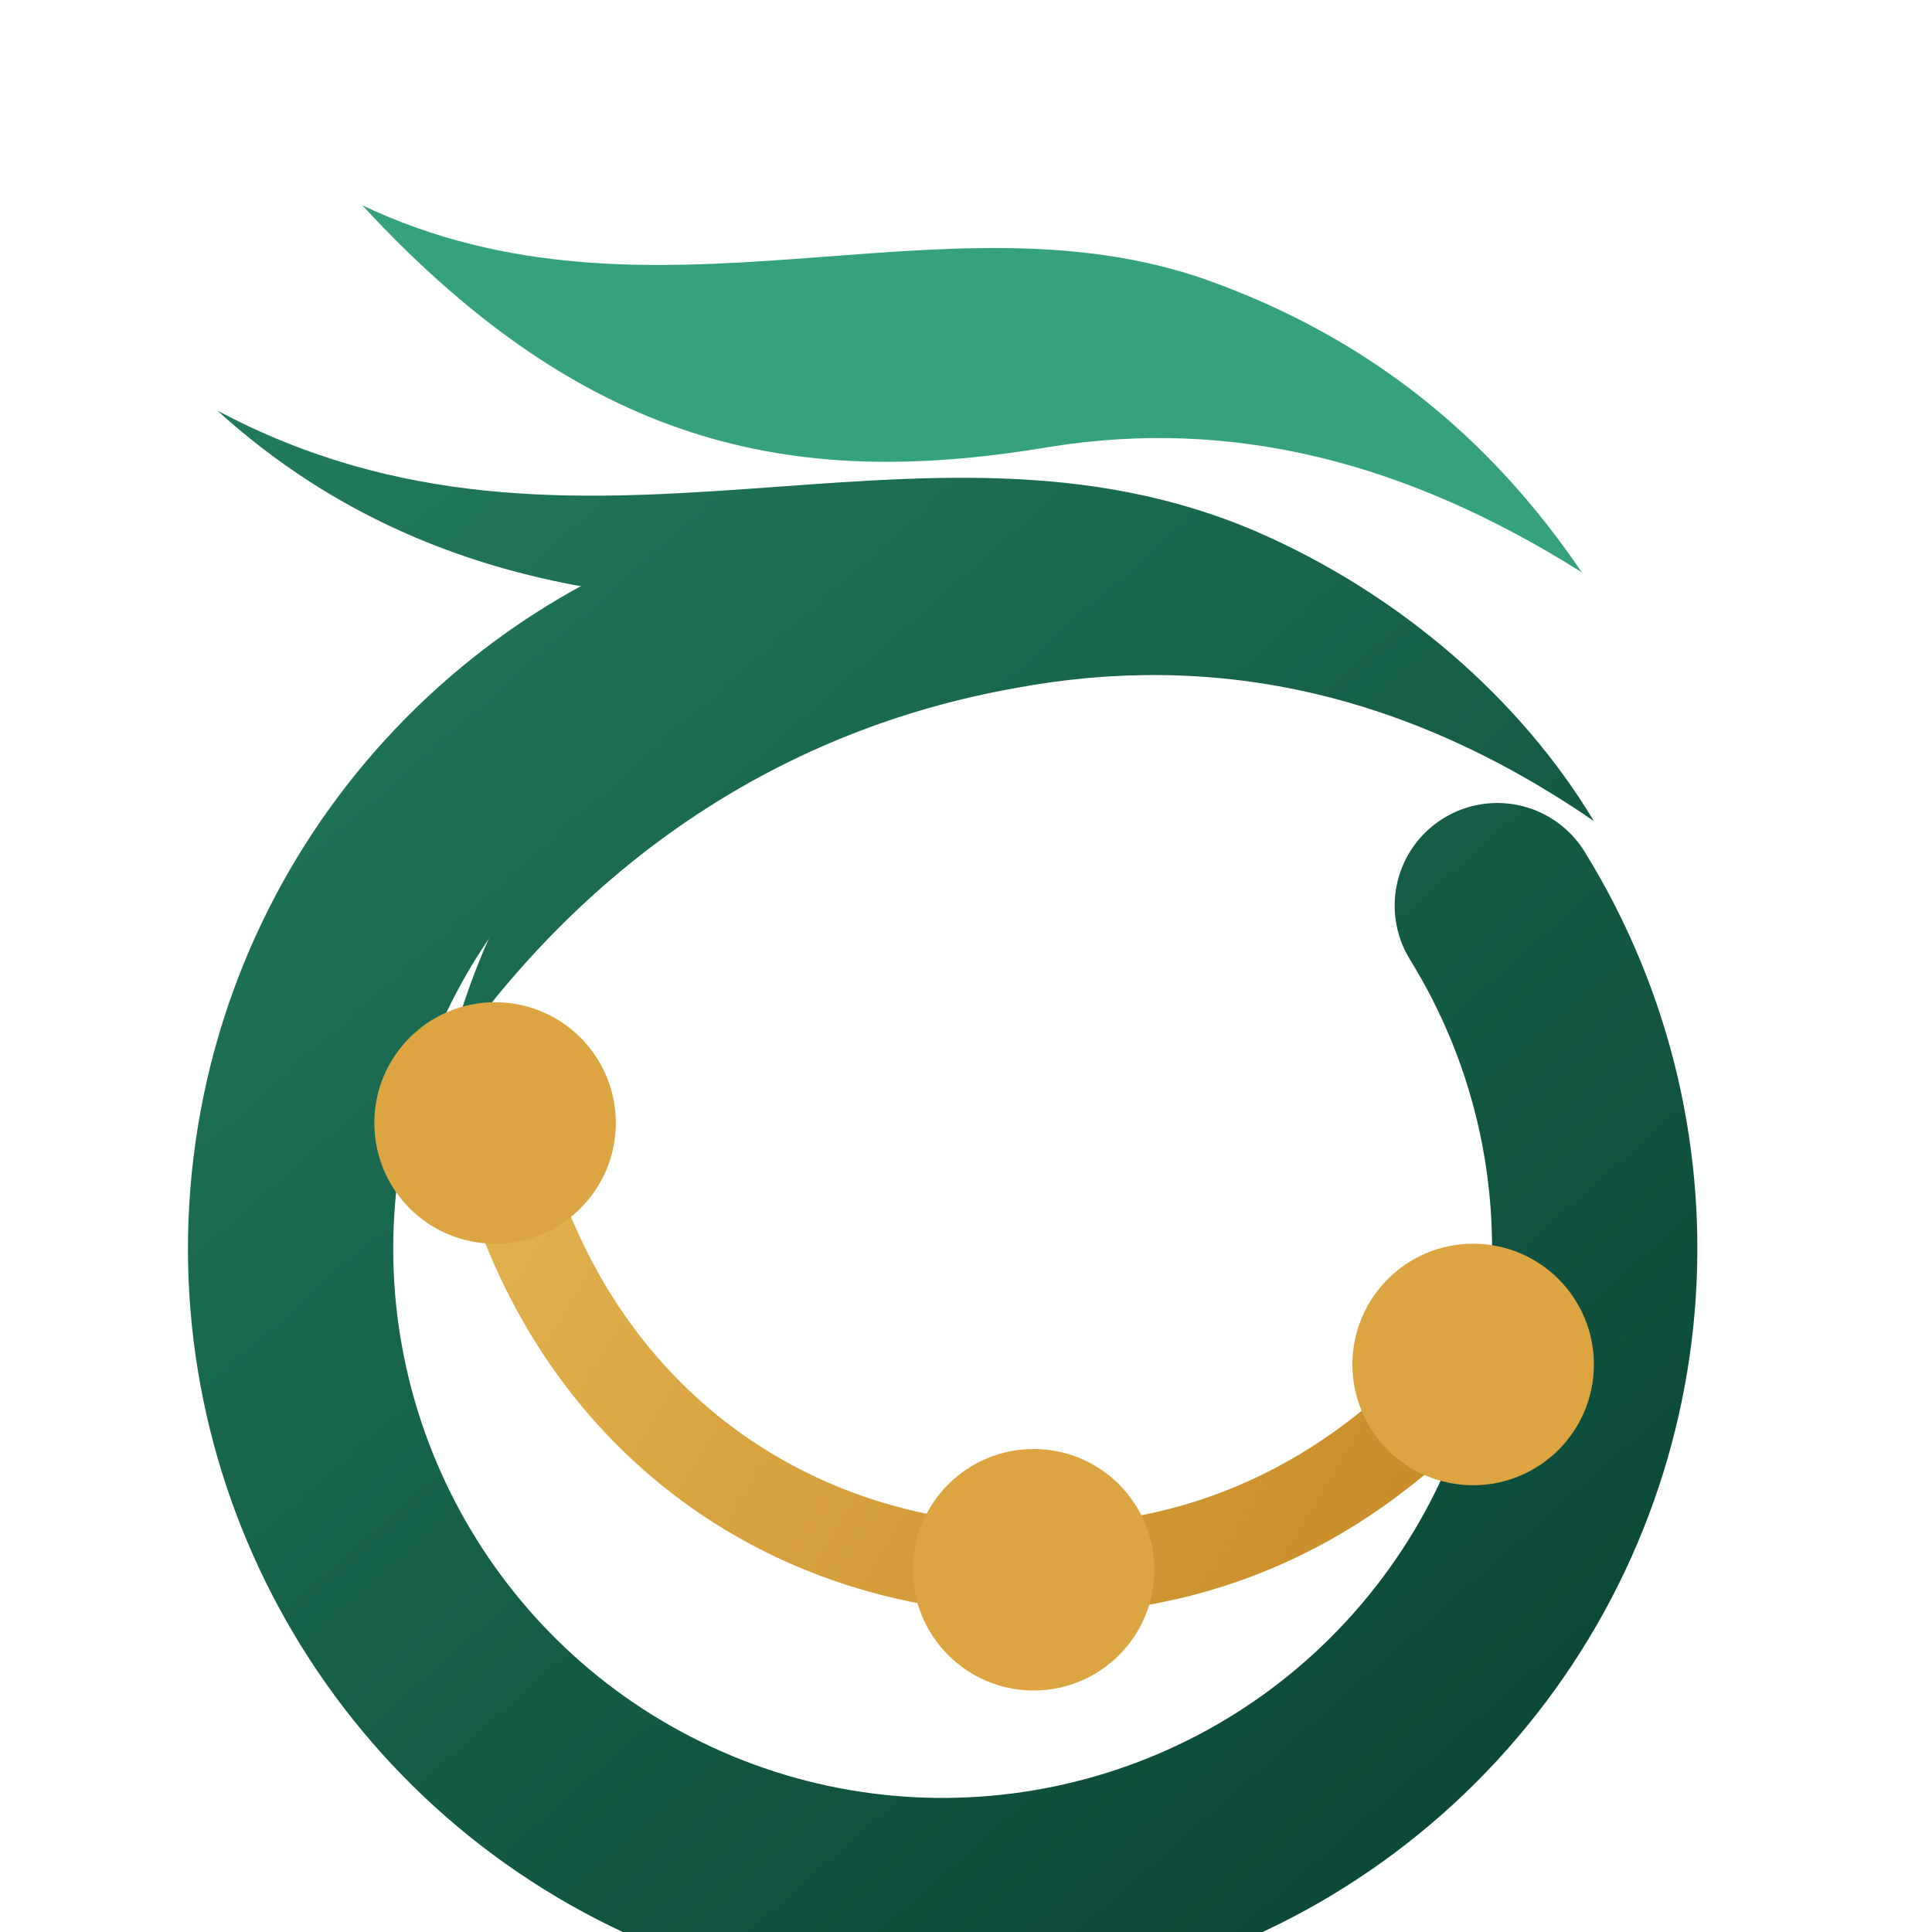
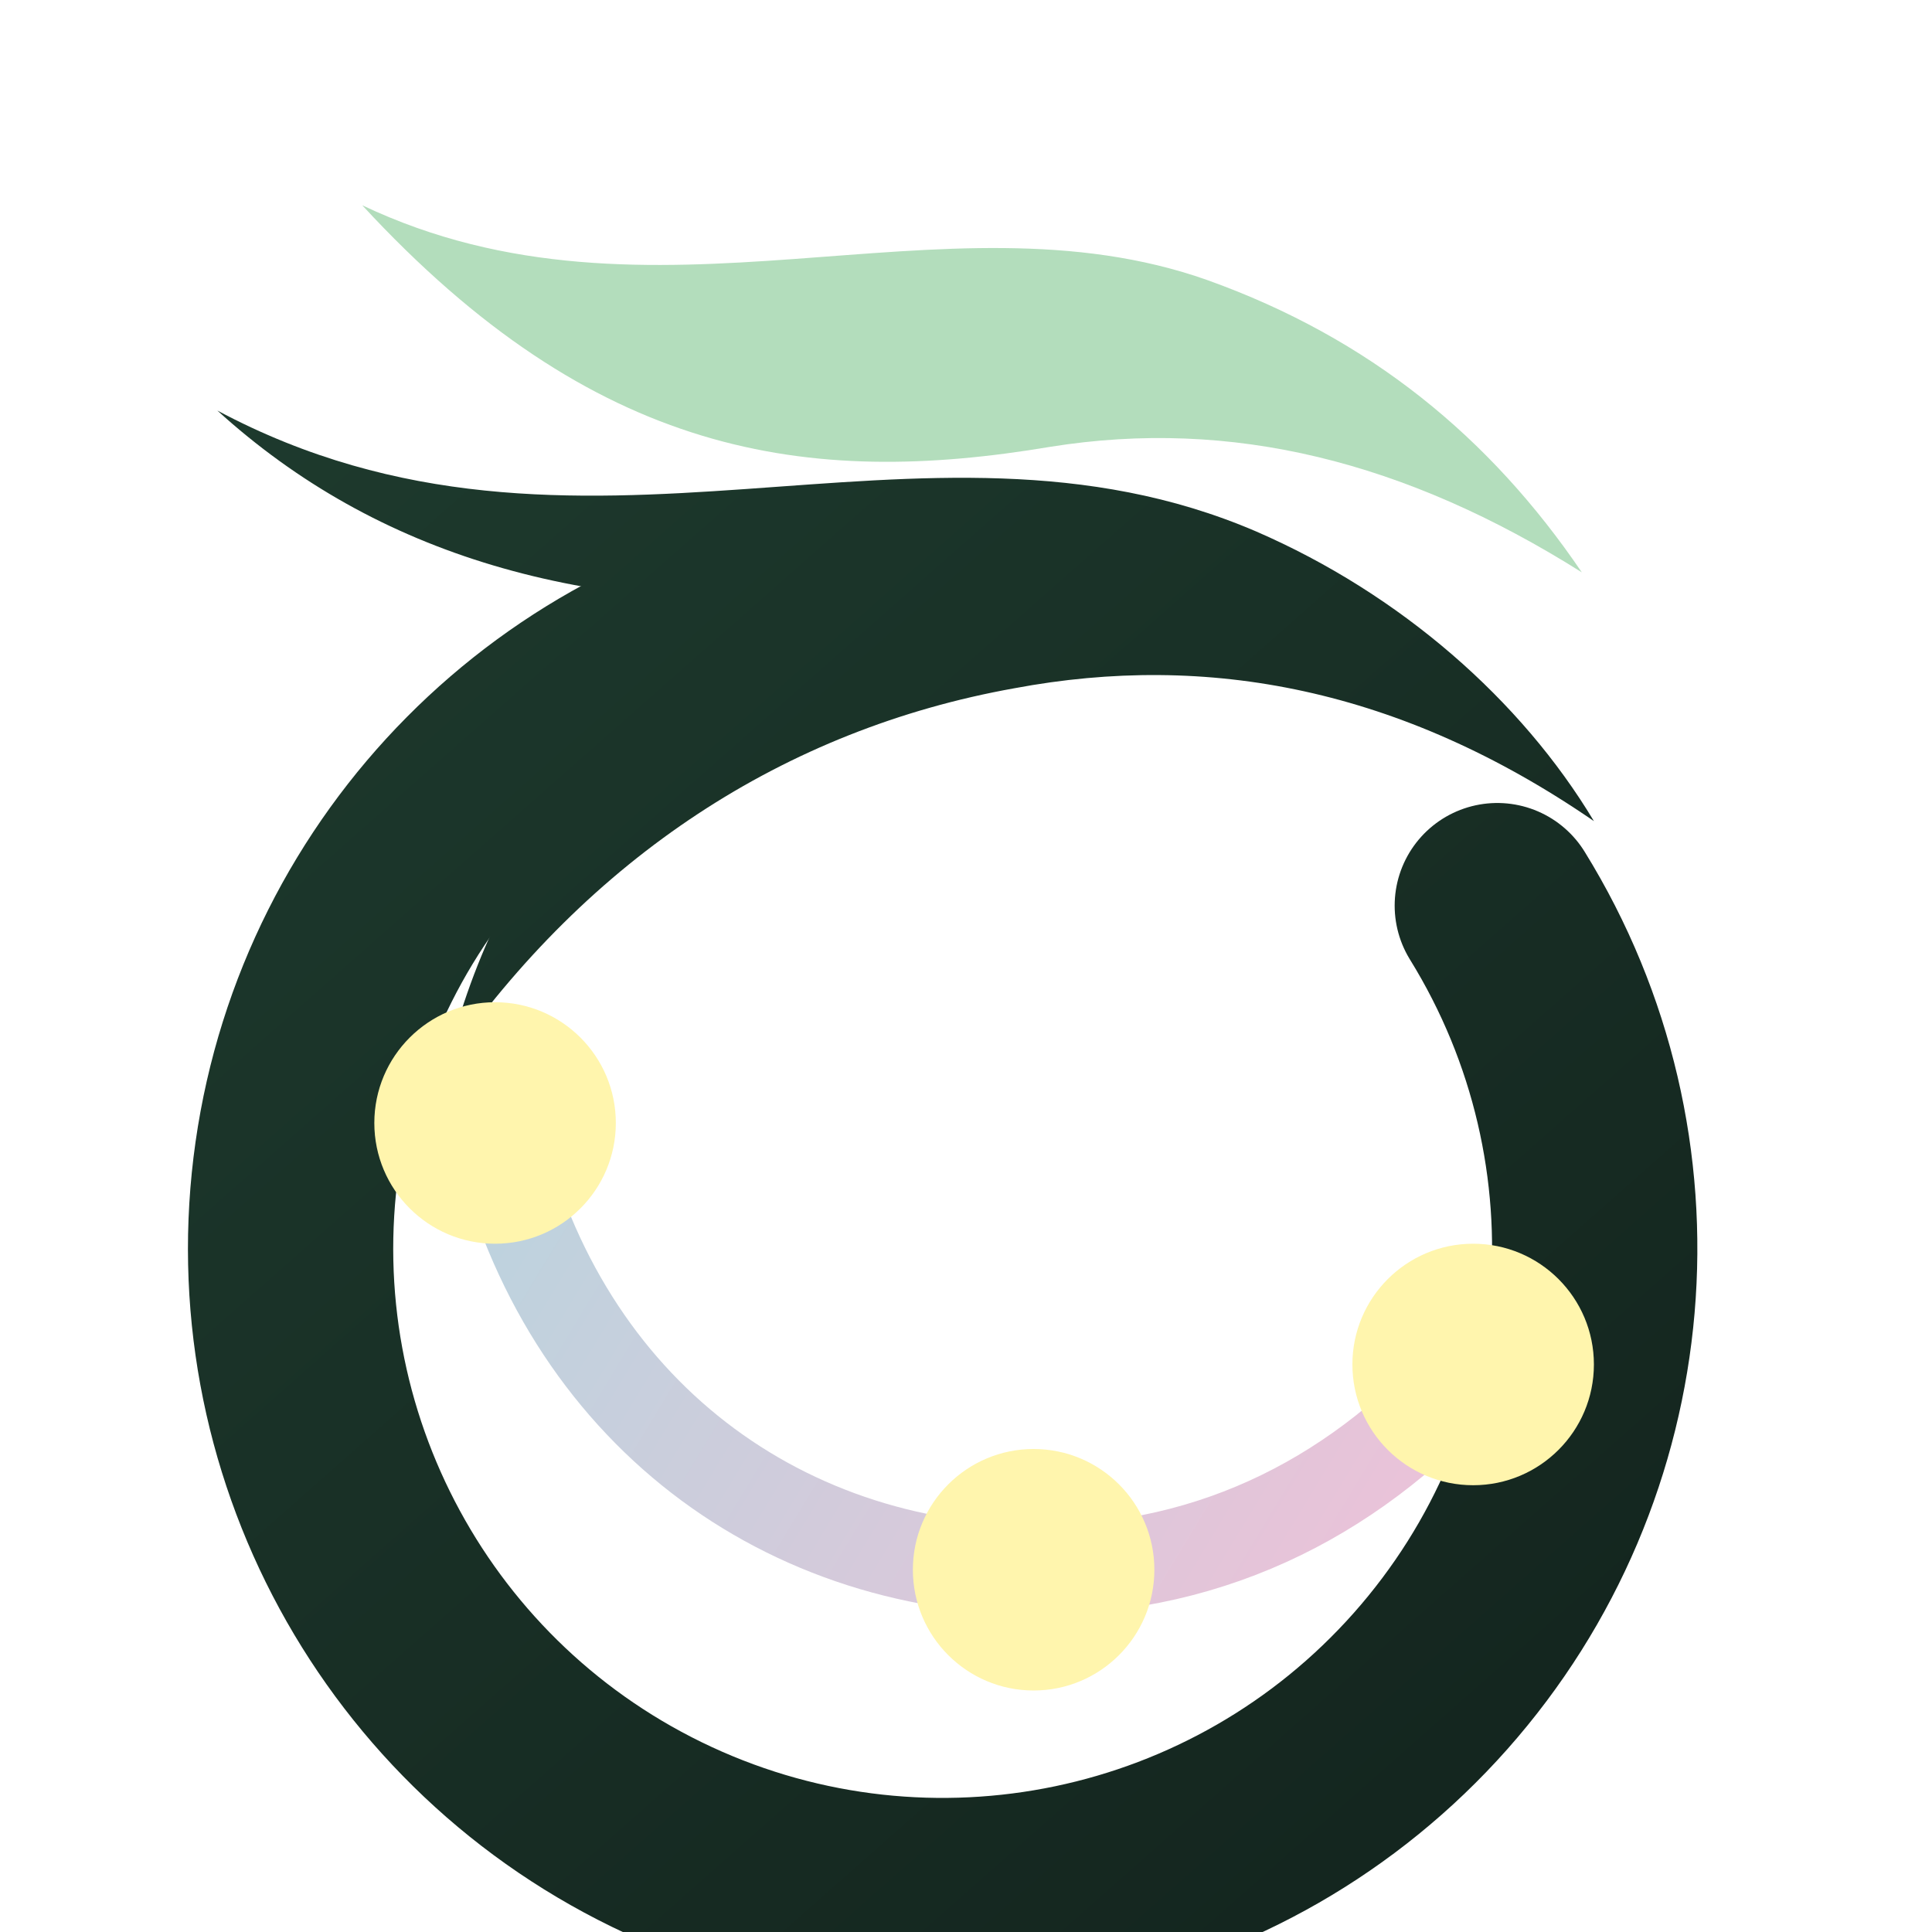
<svg xmlns="http://www.w3.org/2000/svg" viewBox="0 0 80 80" role="img" aria-labelledby="title desc">
  <defs>
    <linearGradient id="primary" x1="12" y1="9" x2="65" y2="69" gradientUnits="userSpaceOnUse">
-       <stop stop-color="#237E61" />
-       <stop offset="1" stop-color="#0C4938" />
+       <stop stop-color="#1e3b2e" />
+       <stop offset="1" stop-color="#14261f" />
    </linearGradient>
    <linearGradient id="accent" x1="18" y1="39" x2="61" y2="65" gradientUnits="userSpaceOnUse">
-       <stop stop-color="#E7B855" />
-       <stop offset="1" stop-color="#C78A25" />
+       <stop stop-color="#B4D6DF" />
+       <stop offset="1" stop-color="#EEC1D8" />
    </linearGradient>
  </defs>
  <path d="M9 17c15 8 29-1 43 5 6 2.6 11 7 14 12-8-5.5-16-7-24-5.5-9.5 1.7-17.6 7-23.5 15.5 2.2-9 7.8-15.5 16.5-19.2C24.2 25.5 15.6 23 9 17Z" fill="url(#primary)" />
-   <path d="M15 8.5c12 5.7 24-.8 35 3.1 6.7 2.4 11.7 6.5 15.5 12.1-7.3-4.6-14.5-6.4-22-5.2-10.1 1.7-18.9.4-28.5-10Z" fill="#36A27D" />
+   <path d="M15 8.5c12 5.7 24-.8 35 3.1 6.7 2.4 11.7 6.5 15.5 12.1-7.3-4.6-14.5-6.4-22-5.2-10.1 1.7-18.9.4-28.5-10Z" fill="#B3DDBC" />
  <path d="M62 37.5A27 27 0 1 1 35 25" fill="none" stroke="url(#primary)" stroke-width="8.5" stroke-linecap="round" />
  <path d="M20.5 46.5C23 58 32 65 43 65c7.4 0 13.4-3.2 18-8.5" fill="none" stroke="url(#accent)" stroke-width="3.7" stroke-linecap="round" />
-   <circle cx="20.5" cy="46.5" r="5" fill="#DDA541" />
-   <circle cx="42.8" cy="65" r="5" fill="#DDA541" />
-   <circle cx="61" cy="56.5" r="5" fill="#DDA541" />
+   <circle cx="20.5" cy="46.5" r="5" fill="#FFF5AD" />
+   <circle cx="42.8" cy="65" r="5" fill="#FFF5AD" />
+   <circle cx="61" cy="56.5" r="5" fill="#FFF5AD" />
</svg>
